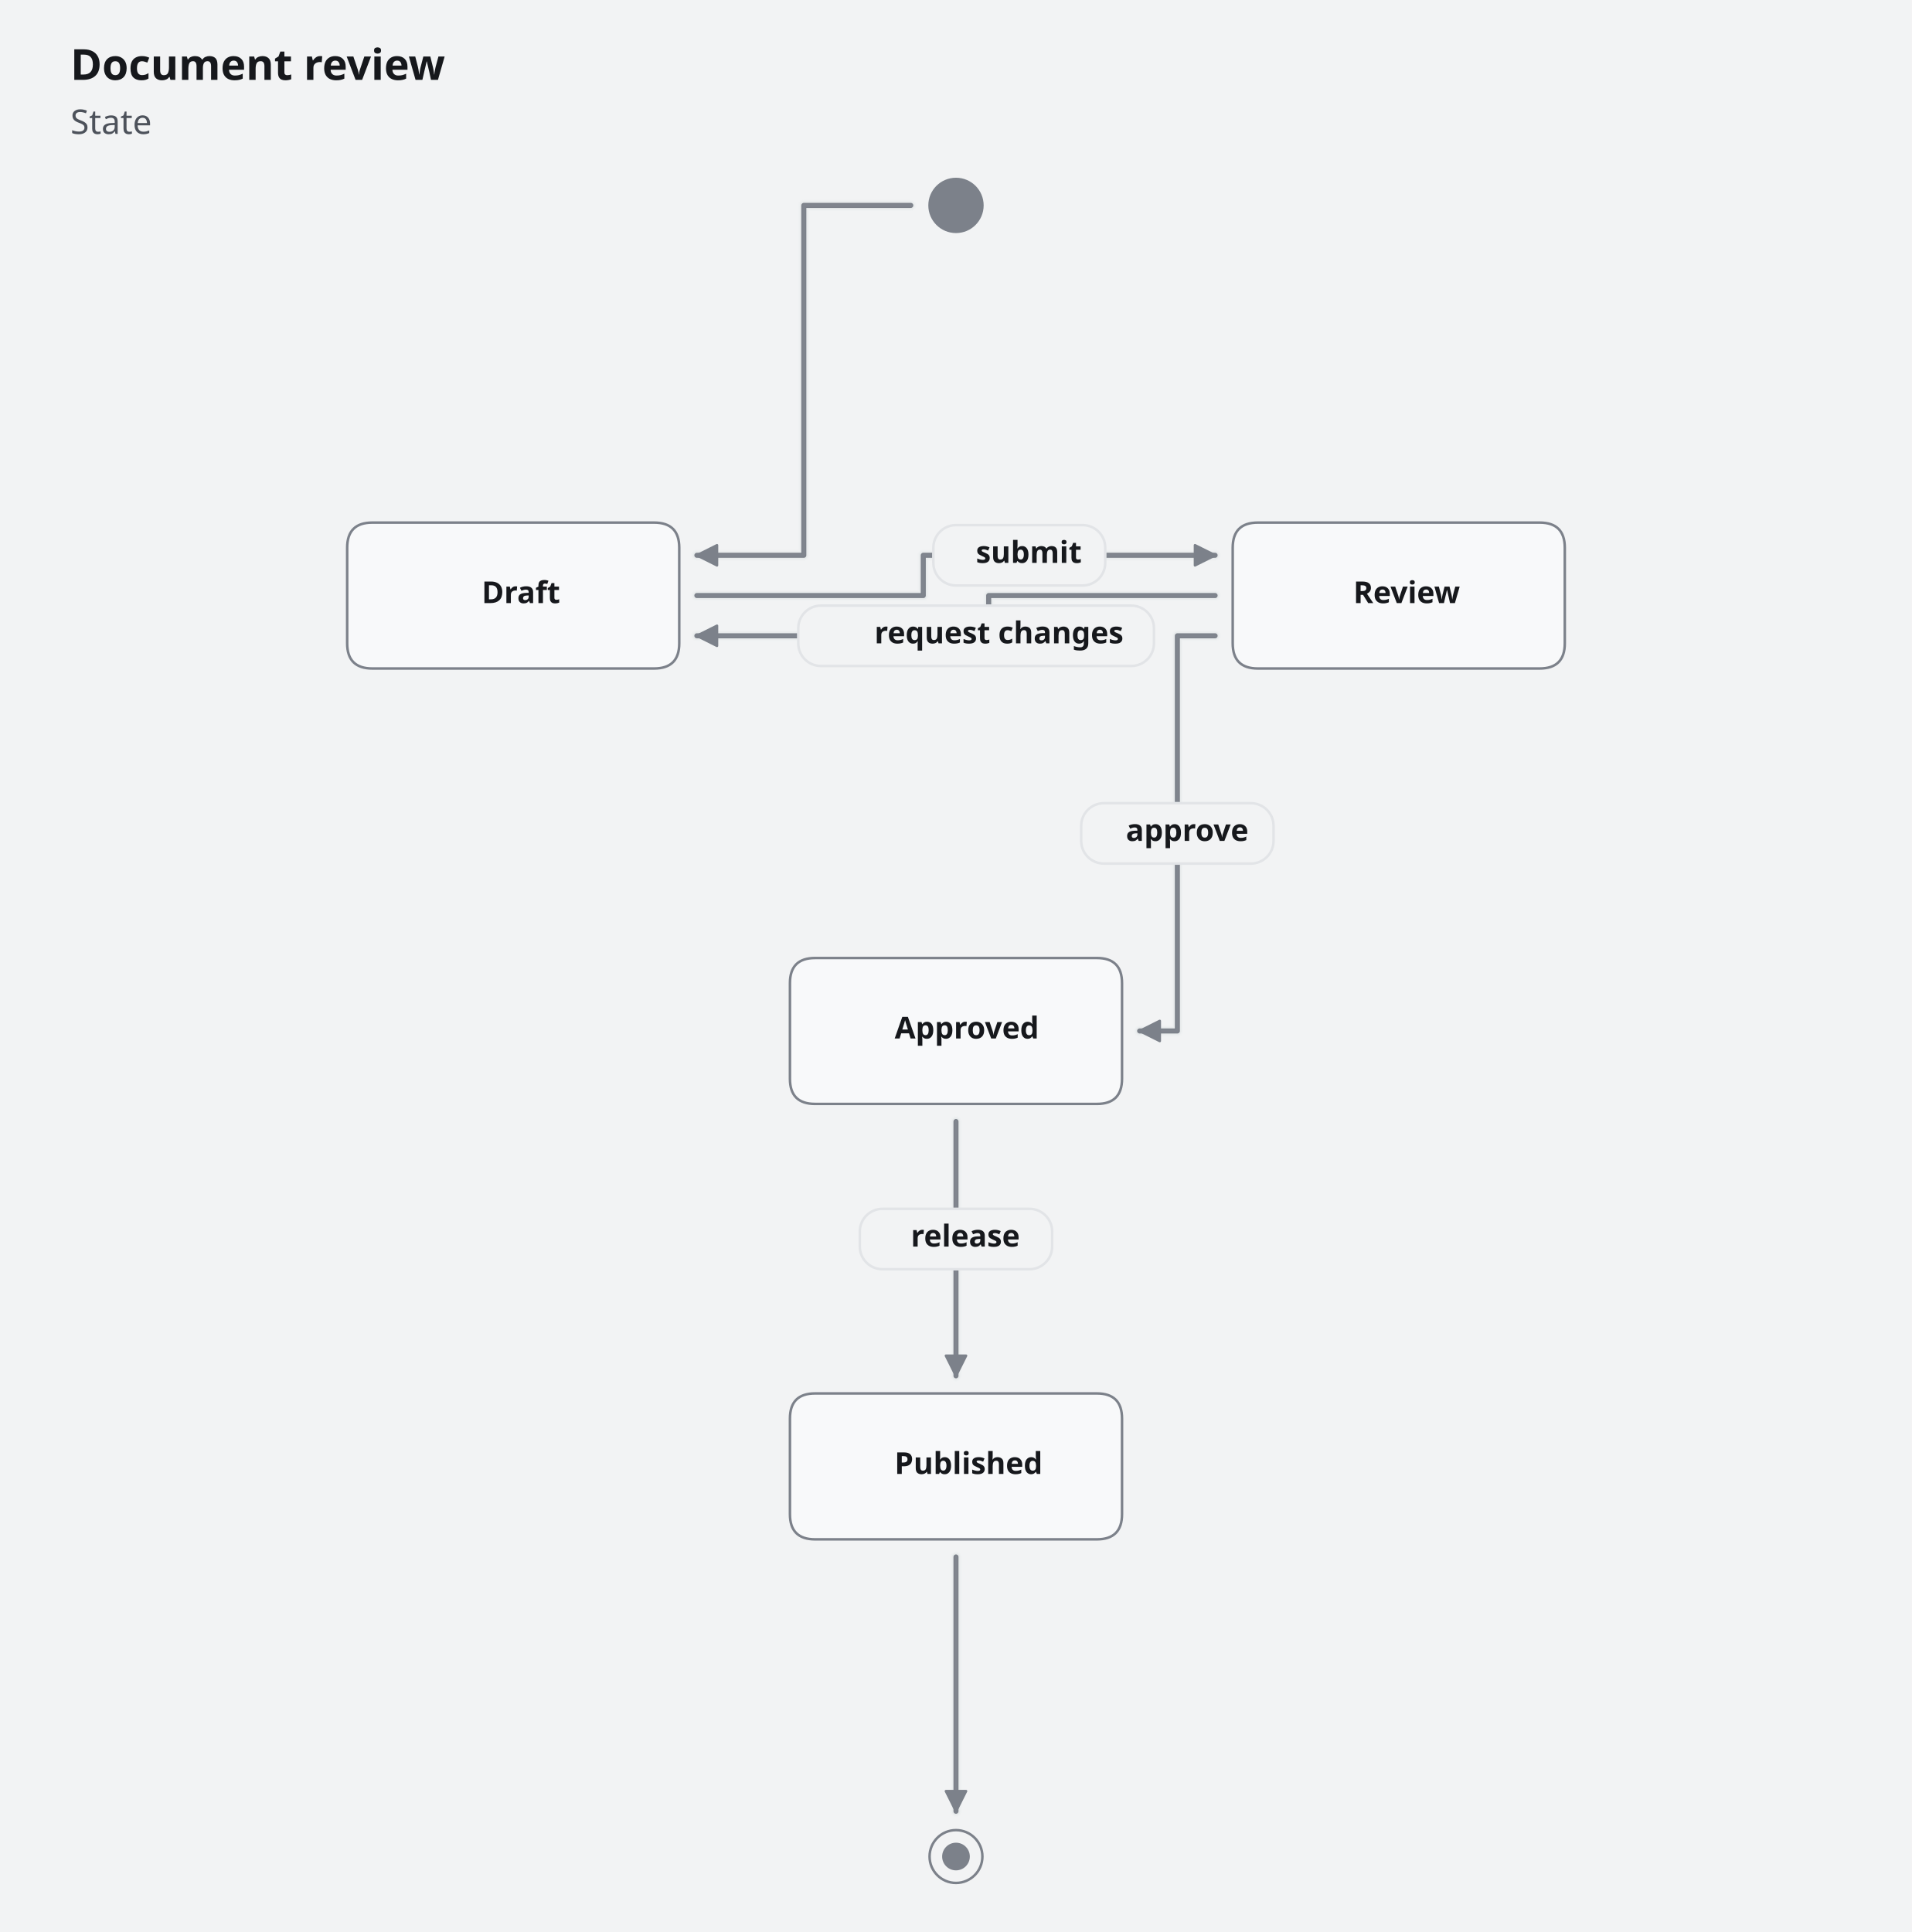
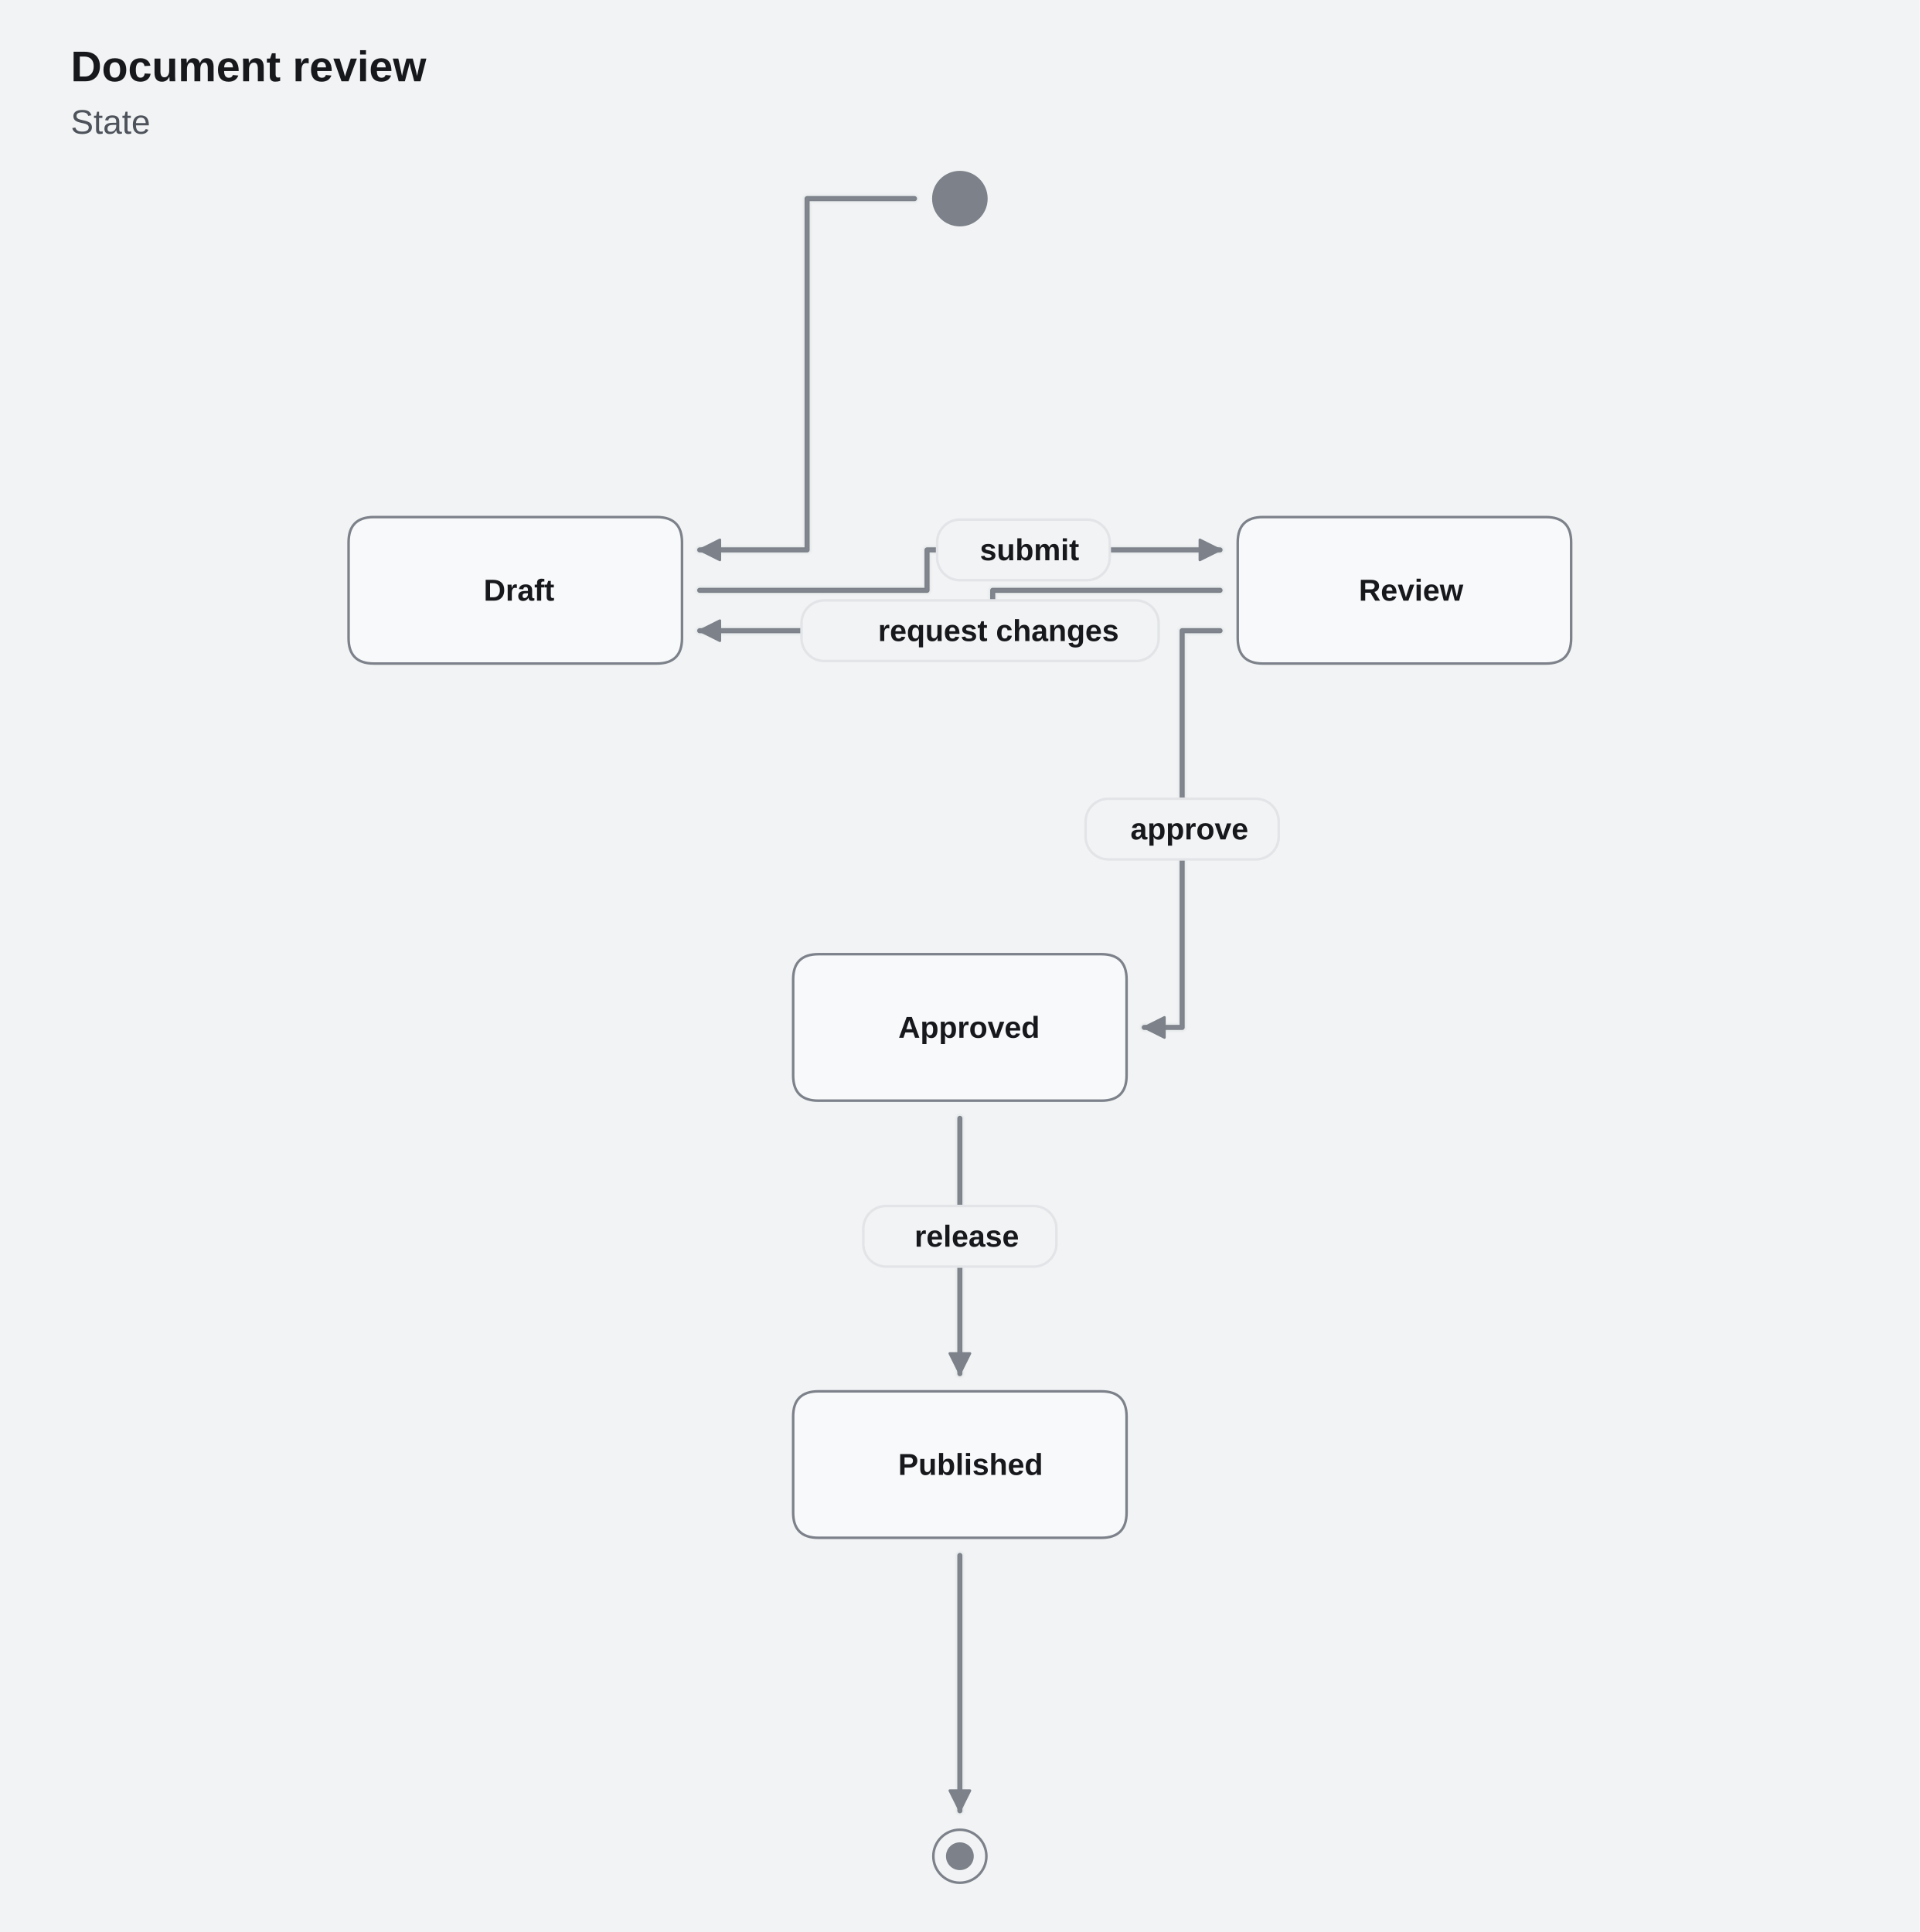
- <svg xmlns="http://www.w3.org/2000/svg" width="760" height="768" viewBox="0 9 760 768" stroke-linecap="round" stroke-linejoin="round" style="max-width:100%;height:auto;display:block" role="img" aria-label="Document review" aria-labelledby="cfx-mm-state-l-title" aria-describedby="cfx-mm-state-l-description">
+ <svg xmlns="http://www.w3.org/2000/svg" width="760" height="765" viewBox="0 12 760 765" stroke-linecap="round" stroke-linejoin="round" style="max-width:100%;height:auto;display:block" role="img" aria-label="Document review" aria-labelledby="cfx-mm-state-l-title" aria-describedby="cfx-mm-state-l-description">
  <defs>
    <clipPath id="cfx-mm-state-l-clip-1" clipPathUnits="userSpaceOnUse">
      <rect x="28" y="28" width="704" height="730.65" />
    </clipPath>
    <clipPath id="cfx-mm-state-l-clip-10" clipPathUnits="userSpaceOnUse">
      <rect x="28" y="79.65" width="704" height="679" />
    </clipPath>
  </defs>
  <rect x="0" y="0" width="760" height="786.65" rx="0" data-cfx-role="background" fill="#F2F3F4" stroke="none" stroke-width="1" />
  <g clip-path="url(#cfx-mm-state-l-clip-1)">
-     <g data-cfx-role="frame-heading-source" data-cfx-authored-font-request="Calibri, Carlito, Segoe UI, system-ui, sans-serif|700|normal|17|">
+     <g data-cfx-role="frame-heading-source" data-cfx-authored-font-request="Calibri, Carlito, Segoe UI, Arial, system-ui, sans-serif|700|normal|17|">
      <g data-cfx-role="frame-heading">
-         <text x="28" y="40.75" font-family="Calibri, Carlito, Segoe UI, system-ui, sans-serif" font-size="17" font-weight="700" font-style="normal" fill="#16181C" xml:space="preserve" style="white-space:pre;font-language-override:normal;font-palette:normal">Document review</text>
+         <text x="28" y="44.187" font-family="Calibri, Carlito, Segoe UI, Arial, system-ui, sans-serif" font-size="17" font-weight="700" font-style="normal" fill="#16181C" xml:space="preserve" style="white-space:pre;font-language-override:normal;font-palette:normal">Document review</text>
      </g>
    </g>
-     <g data-cfx-role="frame-heading-source" data-cfx-authored-font-request="Calibri, Carlito, Segoe UI, system-ui, sans-serif|400|normal|13.5|">
+     <g data-cfx-role="frame-heading-source" data-cfx-authored-font-request="Calibri, Carlito, Segoe UI, Arial, system-ui, sans-serif|400|normal|13.5|">
      <g data-cfx-role="frame-heading">
-         <text x="28" y="62.225" font-family="Calibri, Carlito, Segoe UI, system-ui, sans-serif" font-size="13.5" font-weight="400" font-style="normal" fill="#4D525B" xml:space="preserve" style="white-space:pre;font-language-override:normal;font-palette:normal">State</text>
+         <text x="28" y="64.954" font-family="Calibri, Carlito, Segoe UI, Arial, system-ui, sans-serif" font-size="13.5" font-weight="400" font-style="normal" fill="#4D525B" xml:space="preserve" style="white-space:pre;font-language-override:normal;font-palette:normal">State</text>
      </g>
    </g>
  </g>
  <g id="cfx-mm-state-l-node-9" data-cfx-source-id="mermaid-state" data-cfx-role="topology" class="cfx-topology" data-canvas-surface-style="Plain" data-cfx-active-scenario="" data-cfx-map-background-style="Dots" data-cfx-projection="" data-cfx-scenario-count="0" data-cfx-scenario-ids="" data-cfx-scenarios="[]" data-cfx-viewport="" data-chart-id="mermaid-state" data-fit-content-to-viewport="false" data-header-style="Standard" data-layout-direction="TopToBottom" data-layout-mode="Layered" data-node-surface-style="Card" data-visual-style="Default">
    <g clip-path="url(#cfx-mm-state-l-clip-10)">
      <g id="cfx-mm-state-l-node-11" data-cfx-source-id="mermaid-edge-0" data-cfx-role="topology-edge" class="cfx-topology__edge" data-cfx-selected="false" data-cfx-status="Unknown" data-direction="Forward" data-edge-color="" data-edge-dash-pattern="" data-edge-emphasis="Normal" data-edge-id="mermaid-edge-0" data-edge-kind="Dependency" data-edge-label="" data-edge-layout-inference="none" data-edge-line-style="Solid" data-edge-minimum-rank-span="2" data-edge-muted="false" data-edge-render-order="0" data-edge-routing-priority="0" data-edge-secondary-label="" data-edge-tertiary-label="" data-label-offset-x="0" data-label-offset-y="0" data-route-candidate-count="1" data-route-corridor="default" data-route-curve="Orthogonal" data-route-end-x="277" data-route-end-y="229.7375" data-route-fallback-reason="not-obstacle-aware" data-route-label-obstacle-hits="0" data-route-lane="0" data-route-obstacle-count="8" data-route-obstacle-hits="2" data-route-offset="0" data-route-overlap-score="0" data-route-segment-count="3" data-route-start-x="362.0322622158047" data-route-start-y="90.65" data-route-strategy="Orthogonal" data-scenario-ids="" data-scenario-step-indices="" data-source-group-id="" data-source-label="" data-source-marker="None" data-source-node-id="mermaid-start-1" data-source-port="Auto" data-source-port-id="" data-target-group-id="" data-target-label="" data-target-marker="Arrow" data-target-node-id="Draft" data-target-port="Auto" data-target-port-id="" data-waypoint-count="0">
        <path d="M 362.032 90.65 L 319.516 90.65 L 319.516 229.738 L 277 229.738" data-cfx-role="topology-edge-line-ambient-halo" fill="none" stroke="rgba(124,129,138,0.016)" stroke-width="4.4" />
        <path d="M 362.032 90.65 L 319.516 90.65 L 319.516 229.738 L 277 229.738" data-cfx-role="topology-edge-line-halo" fill="none" stroke="rgba(124,129,138,0.055)" stroke-width="3.2" />
        <path d="M 362.032 90.65 L 319.516 90.65 L 319.516 229.738 L 277 229.738" data-cfx-role="topology-edge-line" fill="none" stroke="#7C818A" stroke-width="2" />
        <path d="M 362.032 90.65 L 319.516 90.65 L 319.516 229.738 L 277 229.738" data-cfx-role="topology-edge-line-highlight" fill="none" stroke="rgba(255,255,255,0.035)" stroke-width="1" />
        <path d="M 277 229.738 L 285 233.738 L 285 225.738 Z" data-cfx-role="topology-marker" fill="#7C818A" stroke="#7C818A" stroke-width="1" fill-rule="evenodd" />
      </g>
      <g id="cfx-mm-state-l-node-18" data-cfx-source-id="mermaid-edge-1" data-cfx-role="topology-edge" class="cfx-topology__edge" data-cfx-selected="false" data-cfx-status="Unknown" data-direction="Forward" data-edge-color="" data-edge-dash-pattern="" data-edge-emphasis="Normal" data-edge-id="mermaid-edge-1" data-edge-kind="Dependency" data-edge-label="submit" data-edge-layout-inference="none" data-edge-line-style="Solid" data-edge-minimum-rank-span="2" data-edge-muted="false" data-edge-render-order="1" data-edge-routing-priority="0" data-edge-secondary-label="" data-edge-tertiary-label="" data-label-offset-x="0" data-label-offset-y="0" data-route-candidate-count="1" data-route-corridor="default" data-route-curve="Orthogonal" data-route-end-x="483" data-route-end-y="229.7375" data-route-fallback-reason="not-obstacle-aware" data-route-label-obstacle-hits="1" data-route-lane="0" data-route-obstacle-count="7" data-route-obstacle-hits="3" data-route-offset="-13" data-route-overlap-score="132.5161311079023" data-route-segment-count="3" data-route-start-x="277" data-route-start-y="245.7375" data-route-strategy="Orthogonal" data-scenario-ids="" data-scenario-step-indices="" data-source-group-id="" data-source-label="" data-source-marker="None" data-source-node-id="Draft" data-source-port="Auto" data-source-port-id="" data-target-group-id="" data-target-label="" data-target-marker="Arrow" data-target-node-id="Review" data-target-port="Auto" data-target-port-id="" data-waypoint-count="0">
        <path d="M 277 245.738 L 367 245.738 L 367 229.738 L 483 229.738" data-cfx-role="topology-edge-line-ambient-halo" fill="none" stroke="rgba(124,129,138,0.016)" stroke-width="4.4" />
        <path d="M 277 245.738 L 367 245.738 L 367 229.738 L 483 229.738" data-cfx-role="topology-edge-line-halo" fill="none" stroke="rgba(124,129,138,0.055)" stroke-width="3.2" />
        <path d="M 277 245.738 L 367 245.738 L 367 229.738 L 483 229.738" data-cfx-role="topology-edge-line" fill="none" stroke="#7C818A" stroke-width="2" />
        <path d="M 277 245.738 L 367 245.738 L 367 229.738 L 483 229.738" data-cfx-role="topology-edge-line-highlight" fill="none" stroke="rgba(255,255,255,0.035)" stroke-width="1" />
        <path d="M 483 229.738 L 475 225.738 L 475 233.738 Z" data-cfx-role="topology-marker" fill="#7C818A" stroke="#7C818A" stroke-width="1" fill-rule="evenodd" />
      </g>
      <g id="cfx-mm-state-l-node-25" data-cfx-source-id="mermaid-edge-2" data-cfx-role="topology-edge" class="cfx-topology__edge" data-cfx-selected="false" data-cfx-status="Unknown" data-direction="Forward" data-edge-color="" data-edge-dash-pattern="" data-edge-emphasis="Normal" data-edge-id="mermaid-edge-2" data-edge-kind="Dependency" data-edge-label="request changes" data-edge-layout-inference="none" data-edge-line-style="Solid" data-edge-minimum-rank-span="2" data-edge-muted="false" data-edge-render-order="2" data-edge-routing-priority="0" data-edge-secondary-label="" data-edge-tertiary-label="" data-label-offset-x="0" data-label-offset-y="0" data-route-candidate-count="1" data-route-corridor="default" data-route-curve="Orthogonal" data-route-end-x="277" data-route-end-y="261.7375" data-route-fallback-reason="not-obstacle-aware" data-route-label-obstacle-hits="1" data-route-lane="0" data-route-obstacle-count="7" data-route-obstacle-hits="3" data-route-offset="13" data-route-overlap-score="105" data-route-segment-count="3" data-route-start-x="483" data-route-start-y="245.7375" data-route-strategy="Orthogonal" data-scenario-ids="" data-scenario-step-indices="" data-source-group-id="" data-source-label="" data-source-marker="None" data-source-node-id="Review" data-source-port="Auto" data-source-port-id="" data-target-group-id="" data-target-label="" data-target-marker="Arrow" data-target-node-id="Draft" data-target-port="Auto" data-target-port-id="" data-waypoint-count="0">
        <path d="M 483 245.738 L 393 245.738 L 393 261.738 L 277 261.738" data-cfx-role="topology-edge-line-ambient-halo" fill="none" stroke="rgba(124,129,138,0.016)" stroke-width="4.4" />
        <path d="M 483 245.738 L 393 245.738 L 393 261.738 L 277 261.738" data-cfx-role="topology-edge-line-halo" fill="none" stroke="rgba(124,129,138,0.055)" stroke-width="3.2" />
        <path d="M 483 245.738 L 393 245.738 L 393 261.738 L 277 261.738" data-cfx-role="topology-edge-line" fill="none" stroke="#7C818A" stroke-width="2" />
        <path d="M 483 245.738 L 393 245.738 L 393 261.738 L 277 261.738" data-cfx-role="topology-edge-line-highlight" fill="none" stroke="rgba(255,255,255,0.035)" stroke-width="1" />
        <path d="M 277 261.738 L 285 265.738 L 285 257.738 Z" data-cfx-role="topology-marker" fill="#7C818A" stroke="#7C818A" stroke-width="1" fill-rule="evenodd" />
      </g>
      <g id="cfx-mm-state-l-node-32" data-cfx-source-id="mermaid-edge-3" data-cfx-role="topology-edge" class="cfx-topology__edge" data-cfx-selected="false" data-cfx-status="Unknown" data-direction="Forward" data-edge-color="" data-edge-dash-pattern="" data-edge-emphasis="Normal" data-edge-id="mermaid-edge-3" data-edge-kind="Dependency" data-edge-label="approve" data-edge-layout-inference="none" data-edge-line-style="Solid" data-edge-minimum-rank-span="2" data-edge-muted="false" data-edge-render-order="3" data-edge-routing-priority="0" data-edge-secondary-label="" data-edge-tertiary-label="" data-label-offset-x="0" data-label-offset-y="0" data-route-candidate-count="1" data-route-corridor="default" data-route-curve="Orthogonal" data-route-end-x="453" data-route-end-y="418.82500000000005" data-route-fallback-reason="not-obstacle-aware" data-route-label-obstacle-hits="0" data-route-lane="0" data-route-obstacle-count="7" data-route-obstacle-hits="0" data-route-offset="0" data-route-overlap-score="0" data-route-segment-count="3" data-route-start-x="483" data-route-start-y="261.7375" data-route-strategy="Orthogonal" data-scenario-ids="" data-scenario-step-indices="" data-source-group-id="" data-source-label="" data-source-marker="None" data-source-node-id="Review" data-source-port="Auto" data-source-port-id="" data-target-group-id="" data-target-label="" data-target-marker="Arrow" data-target-node-id="Approved" data-target-port="Auto" data-target-port-id="" data-waypoint-count="0">
        <path d="M 483 261.738 L 468 261.738 L 468 418.825 L 453 418.825" data-cfx-role="topology-edge-line-ambient-halo" fill="none" stroke="rgba(124,129,138,0.016)" stroke-width="4.4" />
        <path d="M 483 261.738 L 468 261.738 L 468 418.825 L 453 418.825" data-cfx-role="topology-edge-line-halo" fill="none" stroke="rgba(124,129,138,0.055)" stroke-width="3.2" />
        <path d="M 483 261.738 L 468 261.738 L 468 418.825 L 453 418.825" data-cfx-role="topology-edge-line" fill="none" stroke="#7C818A" stroke-width="2" />
        <path d="M 483 261.738 L 468 261.738 L 468 418.825 L 453 418.825" data-cfx-role="topology-edge-line-highlight" fill="none" stroke="rgba(255,255,255,0.035)" stroke-width="1" />
        <path d="M 453 418.825 L 461 422.825 L 461 414.825 Z" data-cfx-role="topology-marker" fill="#7C818A" stroke="#7C818A" stroke-width="1" fill-rule="evenodd" />
      </g>
      <g id="cfx-mm-state-l-node-39" data-cfx-source-id="mermaid-edge-4" data-cfx-role="topology-edge" class="cfx-topology__edge" data-cfx-selected="false" data-cfx-status="Unknown" data-direction="Forward" data-edge-color="" data-edge-dash-pattern="" data-edge-emphasis="Normal" data-edge-id="mermaid-edge-4" data-edge-kind="Dependency" data-edge-label="release" data-edge-layout-inference="none" data-edge-line-style="Solid" data-edge-minimum-rank-span="2" data-edge-muted="false" data-edge-render-order="4" data-edge-routing-priority="0" data-edge-secondary-label="" data-edge-tertiary-label="" data-label-offset-x="0" data-label-offset-y="0" data-route-candidate-count="1" data-route-corridor="default" data-route-curve="Orthogonal" data-route-end-x="380" data-route-end-y="555.913" data-route-fallback-reason="not-obstacle-aware" data-route-label-obstacle-hits="0" data-route-lane="0" data-route-obstacle-count="7" data-route-obstacle-hits="0" data-route-offset="0" data-route-overlap-score="0" data-route-segment-count="3" data-route-start-x="380" data-route-start-y="454.82500000000005" data-route-strategy="Orthogonal" data-scenario-ids="" data-scenario-step-indices="" data-source-group-id="" data-source-label="" data-source-marker="None" data-source-node-id="Approved" data-source-port="Auto" data-source-port-id="" data-target-group-id="" data-target-label="" data-target-marker="Arrow" data-target-node-id="Published" data-target-port="Auto" data-target-port-id="" data-waypoint-count="0">
        <path d="M 380 454.825 L 380 505.369 L 380 505.369 L 380 555.913" data-cfx-role="topology-edge-line-ambient-halo" fill="none" stroke="rgba(124,129,138,0.016)" stroke-width="4.4" />
        <path d="M 380 454.825 L 380 505.369 L 380 505.369 L 380 555.913" data-cfx-role="topology-edge-line-halo" fill="none" stroke="rgba(124,129,138,0.055)" stroke-width="3.2" />
        <path d="M 380 454.825 L 380 505.369 L 380 505.369 L 380 555.913" data-cfx-role="topology-edge-line" fill="none" stroke="#7C818A" stroke-width="2" />
        <path d="M 380 454.825 L 380 505.369 L 380 505.369 L 380 555.913" data-cfx-role="topology-edge-line-highlight" fill="none" stroke="rgba(255,255,255,0.035)" stroke-width="1" />
        <path d="M 380 555.913 L 384 547.913 L 376 547.913 Z" data-cfx-role="topology-marker" fill="#7C818A" stroke="#7C818A" stroke-width="1" fill-rule="evenodd" />
      </g>
      <g id="cfx-mm-state-l-node-46" data-cfx-source-id="mermaid-edge-5" data-cfx-role="topology-edge" class="cfx-topology__edge" data-cfx-selected="false" data-cfx-status="Unknown" data-direction="Forward" data-edge-color="" data-edge-dash-pattern="" data-edge-emphasis="Normal" data-edge-id="mermaid-edge-5" data-edge-kind="Dependency" data-edge-label="" data-edge-layout-inference="none" data-edge-line-style="Solid" data-edge-minimum-rank-span="2" data-edge-muted="false" data-edge-render-order="5" data-edge-routing-priority="0" data-edge-secondary-label="" data-edge-tertiary-label="" data-label-offset-x="0" data-label-offset-y="0" data-route-candidate-count="1" data-route-corridor="default" data-route-curve="Orthogonal" data-route-end-x="380" data-route-end-y="729" data-route-fallback-reason="not-obstacle-aware" data-route-label-obstacle-hits="0" data-route-lane="0" data-route-obstacle-count="8" data-route-obstacle-hits="0" data-route-offset="0" data-route-overlap-score="0" data-route-segment-count="3" data-route-start-x="380" data-route-start-y="627.913" data-route-strategy="Orthogonal" data-scenario-ids="" data-scenario-step-indices="" data-source-group-id="" data-source-label="" data-source-marker="None" data-source-node-id="Published" data-source-port="Auto" data-source-port-id="" data-target-group-id="" data-target-label="" data-target-marker="Arrow" data-target-node-id="mermaid-end-2" data-target-port="Auto" data-target-port-id="" data-waypoint-count="0">
        <path d="M 380 627.913 L 380 678.457 L 380 678.457 L 380 729" data-cfx-role="topology-edge-line-ambient-halo" fill="none" stroke="rgba(124,129,138,0.016)" stroke-width="4.4" />
        <path d="M 380 627.913 L 380 678.457 L 380 678.457 L 380 729" data-cfx-role="topology-edge-line-halo" fill="none" stroke="rgba(124,129,138,0.055)" stroke-width="3.2" />
        <path d="M 380 627.913 L 380 678.457 L 380 678.457 L 380 729" data-cfx-role="topology-edge-line" fill="none" stroke="#7C818A" stroke-width="2" />
        <path d="M 380 627.913 L 380 678.457 L 380 678.457 L 380 729" data-cfx-role="topology-edge-line-highlight" fill="none" stroke="rgba(255,255,255,0.035)" stroke-width="1" />
        <path d="M 380 729 L 384 721 L 376 721 Z" data-cfx-role="topology-marker" fill="#7C818A" stroke="#7C818A" stroke-width="1" fill-rule="evenodd" />
      </g>
      <g id="cfx-mm-state-l-node-53" data-cfx-source-id="mermaid-edge-1-label" data-cfx-role="topology-edge-label" class="cfx-topology__edge-label" data-cfx-status="Unknown" data-edge-id="mermaid-edge-1" data-edge-label-render-order="1" data-edge-render-order="1" data-label-anchor-node-id="" data-label-anchor-override="false" data-label-anchor-x="405.1672727272727" data-label-anchor-y="229.7375" data-label-clearance="false" data-label-height="24" data-label-leader="false" data-label-line-count="1" data-label-width="68.33454545454543" data-label-x="405.1672727272727" data-label-y="229.7375">
        <rect x="371" y="217.738" width="68.335" height="24" rx="9" data-cfx-role="topology-edge-label-surface" fill="#F2F3F4" stroke="#E2E4E7" stroke-width="1" />
        <g data-cfx-role="topology-edge-label-text">
-           <text x="387.9" y="232.738" font-family="Calibri, Carlito, Segoe UI, system-ui, sans-serif" font-size="12" font-weight="600" font-style="normal" fill="#16181C" xml:space="preserve" style="white-space:pre;font-language-override:normal;font-palette:normal">submit</text>
+           <text x="387.9" y="233.839" font-family="Calibri, Carlito, Segoe UI, Arial, system-ui, sans-serif" font-size="12" font-weight="600" font-style="normal" fill="#16181C" xml:space="preserve" style="white-space:pre;font-language-override:normal;font-palette:normal">submit</text>
        </g>
      </g>
      <g id="cfx-mm-state-l-node-57" data-cfx-source-id="mermaid-edge-2-label" data-cfx-role="topology-edge-label" class="cfx-topology__edge-label" data-cfx-status="Unknown" data-edge-id="mermaid-edge-2" data-edge-label-render-order="2" data-edge-render-order="2" data-label-anchor-node-id="" data-label-anchor-override="false" data-label-anchor-x="388" data-label-anchor-y="261.7375" data-label-clearance="false" data-label-height="24" data-label-leader="false" data-label-line-count="1" data-label-width="141.38181818181818" data-label-x="388" data-label-y="261.7375">
        <rect x="317.309" y="249.738" width="141.382" height="24" rx="9" data-cfx-role="topology-edge-label-surface" fill="#F2F3F4" stroke="#E2E4E7" stroke-width="1" />
        <g data-cfx-role="topology-edge-label-text">
-           <text x="347.585" y="264.738" font-family="Calibri, Carlito, Segoe UI, system-ui, sans-serif" font-size="12" font-weight="600" font-style="normal" fill="#16181C" xml:space="preserve" style="white-space:pre;font-language-override:normal;font-palette:normal">request changes</text>
+           <text x="347.585" y="265.839" font-family="Calibri, Carlito, Segoe UI, Arial, system-ui, sans-serif" font-size="12" font-weight="600" font-style="normal" fill="#16181C" xml:space="preserve" style="white-space:pre;font-language-override:normal;font-palette:normal">request changes</text>
        </g>
      </g>
      <g id="cfx-mm-state-l-node-61" data-cfx-source-id="mermaid-edge-3-label" data-cfx-role="topology-edge-label" class="cfx-topology__edge-label" data-cfx-status="Unknown" data-edge-id="mermaid-edge-3" data-edge-label-render-order="3" data-edge-render-order="3" data-label-anchor-node-id="" data-label-anchor-override="false" data-label-anchor-x="468" data-label-anchor-y="340.28125" data-label-clearance="false" data-label-height="24" data-label-leader="false" data-label-line-count="1" data-label-width="76.45090909090908" data-label-x="468" data-label-y="340.28125">
        <rect x="429.775" y="328.281" width="76.451" height="24" rx="9" data-cfx-role="topology-edge-label-surface" fill="#F2F3F4" stroke="#E2E4E7" stroke-width="1" />
        <g data-cfx-role="topology-edge-label-text">
-           <text x="447.527" y="343.281" font-family="Calibri, Carlito, Segoe UI, system-ui, sans-serif" font-size="12" font-weight="600" font-style="normal" fill="#16181C" xml:space="preserve" style="white-space:pre;font-language-override:normal;font-palette:normal">approve</text>
+           <text x="447.527" y="344.383" font-family="Calibri, Carlito, Segoe UI, Arial, system-ui, sans-serif" font-size="12" font-weight="600" font-style="normal" fill="#16181C" xml:space="preserve" style="white-space:pre;font-language-override:normal;font-palette:normal">approve</text>
        </g>
      </g>
      <g id="cfx-mm-state-l-node-65" data-cfx-source-id="mermaid-edge-4-label" data-cfx-role="topology-edge-label" class="cfx-topology__edge-label" data-cfx-status="Unknown" data-edge-id="mermaid-edge-4" data-edge-label-render-order="4" data-edge-render-order="4" data-label-anchor-node-id="" data-label-anchor-override="false" data-label-anchor-x="380" data-label-anchor-y="501.53077777777776" data-label-clearance="false" data-label-height="24" data-label-leader="false" data-label-line-count="1" data-label-width="76.45090909090908" data-label-x="380" data-label-y="501.53077777777776">
        <rect x="341.775" y="489.531" width="76.451" height="24" rx="9" data-cfx-role="topology-edge-label-surface" fill="#F2F3F4" stroke="#E2E4E7" stroke-width="1" />
        <g data-cfx-role="topology-edge-label-text">
-           <text x="362.044" y="504.531" font-family="Calibri, Carlito, Segoe UI, system-ui, sans-serif" font-size="12" font-weight="600" font-style="normal" fill="#16181C" xml:space="preserve" style="white-space:pre;font-language-override:normal;font-palette:normal">release</text>
+           <text x="362.044" y="505.632" font-family="Calibri, Carlito, Segoe UI, Arial, system-ui, sans-serif" font-size="12" font-weight="600" font-style="normal" fill="#16181C" xml:space="preserve" style="white-space:pre;font-language-override:normal;font-palette:normal">release</text>
        </g>
      </g>
      <g id="cfx-mm-state-l-node-69" data-cfx-source-id="mermaid-start-1" data-cfx-role="topology-node" class="cfx-topology__node cfx-mermaid-state" data-cfx-meta-layer="0" data-cfx-meta-layout-column="0" data-cfx-meta-layout-layer="0" data-cfx-meta-layout-layerindex="0" data-cfx-meta-layout-rankhintsapplied="true" data-cfx-meta-layout-row="0" data-cfx-meta-mermaid-id="mermaid-start-1" data-cfx-meta-mermaid-kind="start" data-cfx-selected="false" data-cfx-status="Unknown" data-group-id="" data-group-label="" data-node-badge="" data-node-detail-count="0" data-node-display-mode="Dot" data-node-id="mermaid-start-1" data-node-kind="Generic" data-node-label="Start" data-node-shape="Circle" data-scenario-ids="" data-scenario-step-indices="">
        <ellipse cx="380" cy="90.65" rx="11" ry="11" data-cfx-role="topology-node-surface" fill="#7C818A" stroke="none" stroke-width="1" />
      </g>
      <g id="cfx-mm-state-l-node-72" data-cfx-source-id="Draft" data-cfx-role="topology-node" class="cfx-topology__node cfx-mermaid-state" data-cfx-meta-layer="2" data-cfx-meta-layout-column="0" data-cfx-meta-layout-layer="2" data-cfx-meta-layout-layerindex="1" data-cfx-meta-layout-rankhintsapplied="true" data-cfx-meta-layout-row="0" data-cfx-meta-mermaid-id="Draft" data-cfx-meta-mermaid-kind="state" data-cfx-selected="false" data-cfx-status="Unknown" data-group-id="" data-group-label="" data-node-badge="" data-node-detail-count="0" data-node-display-mode="Card" data-node-id="Draft" data-node-kind="Generic" data-node-label="Draft" data-node-shape="Rounded" data-scenario-ids="" data-scenario-step-indices="">
        <path d="M 148 216.738 L 260 216.738 C 266.667 216.738 270 220.071 270 226.738 L 270 264.738 C 270 271.404 266.667 274.738 260 274.738 L 148 274.738 C 141.333 274.738 138 271.404 138 264.738 L 138 226.738 C 138 220.071 141.333 216.738 148 216.738 Z" data-cfx-role="topology-node-surface" fill="#F8F9FA" stroke="#7C818A" stroke-width="1" fill-rule="evenodd" />
        <g id="cfx-mm-state-l-node-74" data-cfx-source-id="Draft-label" data-cfx-role="topology-node-label">
-           <text x="191.473" y="248.738" font-family="Calibri, Carlito, Segoe UI, system-ui, sans-serif" font-size="12" font-weight="600" font-style="normal" fill="#16181C" xml:space="preserve" style="white-space:pre;font-language-override:normal;font-palette:normal">Draft</text>
+           <text x="191.473" y="249.839" font-family="Calibri, Carlito, Segoe UI, Arial, system-ui, sans-serif" font-size="12" font-weight="600" font-style="normal" fill="#16181C" xml:space="preserve" style="white-space:pre;font-language-override:normal;font-palette:normal">Draft</text>
        </g>
      </g>
      <g id="cfx-mm-state-l-node-76" data-cfx-source-id="Review" data-cfx-role="topology-node" class="cfx-topology__node cfx-mermaid-state" data-cfx-meta-layer="2" data-cfx-meta-layout-column="1" data-cfx-meta-layout-layer="2" data-cfx-meta-layout-layerindex="1" data-cfx-meta-layout-rankhintsapplied="true" data-cfx-meta-layout-row="0" data-cfx-meta-mermaid-id="Review" data-cfx-meta-mermaid-kind="state" data-cfx-selected="false" data-cfx-status="Unknown" data-group-id="" data-group-label="" data-node-badge="" data-node-detail-count="0" data-node-display-mode="Card" data-node-id="Review" data-node-kind="Generic" data-node-label="Review" data-node-shape="Rounded" data-scenario-ids="" data-scenario-step-indices="">
        <path d="M 500 216.738 L 612 216.738 C 618.667 216.738 622 220.071 622 226.738 L 622 264.738 C 622 271.404 618.667 274.738 612 274.738 L 500 274.738 C 493.333 274.738 490 271.404 490 264.738 L 490 226.738 C 490 220.071 493.333 216.738 500 216.738 Z" data-cfx-role="topology-node-surface" fill="#F8F9FA" stroke="#7C818A" stroke-width="1" fill-rule="evenodd" />
        <g id="cfx-mm-state-l-node-78" data-cfx-source-id="Review-label" data-cfx-role="topology-node-label">
-           <text x="537.944" y="248.738" font-family="Calibri, Carlito, Segoe UI, system-ui, sans-serif" font-size="12" font-weight="600" font-style="normal" fill="#16181C" xml:space="preserve" style="white-space:pre;font-language-override:normal;font-palette:normal">Review</text>
+           <text x="537.944" y="249.839" font-family="Calibri, Carlito, Segoe UI, Arial, system-ui, sans-serif" font-size="12" font-weight="600" font-style="normal" fill="#16181C" xml:space="preserve" style="white-space:pre;font-language-override:normal;font-palette:normal">Review</text>
        </g>
      </g>
      <g id="cfx-mm-state-l-node-80" data-cfx-source-id="Approved" data-cfx-role="topology-node" class="cfx-topology__node cfx-mermaid-state" data-cfx-meta-layer="4" data-cfx-meta-layout-column="0" data-cfx-meta-layout-layer="4" data-cfx-meta-layout-layerindex="2" data-cfx-meta-layout-rankhintsapplied="true" data-cfx-meta-layout-row="0" data-cfx-meta-mermaid-id="Approved" data-cfx-meta-mermaid-kind="state" data-cfx-selected="false" data-cfx-status="Unknown" data-group-id="" data-group-label="" data-node-badge="" data-node-detail-count="0" data-node-display-mode="Card" data-node-id="Approved" data-node-kind="Generic" data-node-label="Approved" data-node-shape="Rounded" data-scenario-ids="" data-scenario-step-indices="">
        <path d="M 324 389.825 L 436 389.825 C 442.667 389.825 446 393.158 446 399.825 L 446 437.825 C 446 444.492 442.667 447.825 436 447.825 L 324 447.825 C 317.333 447.825 314 444.492 314 437.825 L 314 399.825 C 314 393.158 317.333 389.825 324 389.825 Z" data-cfx-role="topology-node-surface" fill="#F8F9FA" stroke="#7C818A" stroke-width="1" fill-rule="evenodd" />
        <g id="cfx-mm-state-l-node-82" data-cfx-source-id="Approved-label" data-cfx-role="topology-node-label">
-           <text x="355.634" y="421.825" font-family="Calibri, Carlito, Segoe UI, system-ui, sans-serif" font-size="12" font-weight="600" font-style="normal" fill="#16181C" xml:space="preserve" style="white-space:pre;font-language-override:normal;font-palette:normal">Approved</text>
+           <text x="355.634" y="422.927" font-family="Calibri, Carlito, Segoe UI, Arial, system-ui, sans-serif" font-size="12" font-weight="600" font-style="normal" fill="#16181C" xml:space="preserve" style="white-space:pre;font-language-override:normal;font-palette:normal">Approved</text>
        </g>
      </g>
      <g id="cfx-mm-state-l-node-84" data-cfx-source-id="Published" data-cfx-role="topology-node" class="cfx-topology__node cfx-mermaid-state" data-cfx-meta-layer="6" data-cfx-meta-layout-column="0" data-cfx-meta-layout-layer="6" data-cfx-meta-layout-layerindex="3" data-cfx-meta-layout-rankhintsapplied="true" data-cfx-meta-layout-row="0" data-cfx-meta-mermaid-id="Published" data-cfx-meta-mermaid-kind="state" data-cfx-selected="false" data-cfx-status="Unknown" data-group-id="" data-group-label="" data-node-badge="" data-node-detail-count="0" data-node-display-mode="Card" data-node-id="Published" data-node-kind="Generic" data-node-label="Published" data-node-shape="Rounded" data-scenario-ids="" data-scenario-step-indices="">
        <path d="M 324 562.913 L 436 562.913 C 442.667 562.913 446 566.246 446 572.913 L 446 610.913 C 446 617.579 442.667 620.913 436 620.913 L 324 620.913 C 317.333 620.913 314 617.579 314 610.913 L 314 572.913 C 314 566.246 317.333 562.913 324 562.913 Z" data-cfx-role="topology-node-surface" fill="#F8F9FA" stroke="#7C818A" stroke-width="1" fill-rule="evenodd" />
        <g id="cfx-mm-state-l-node-86" data-cfx-source-id="Published-label" data-cfx-role="topology-node-label">
-           <text x="355.566" y="594.913" font-family="Calibri, Carlito, Segoe UI, system-ui, sans-serif" font-size="12" font-weight="600" font-style="normal" fill="#16181C" xml:space="preserve" style="white-space:pre;font-language-override:normal;font-palette:normal">Published</text>
+           <text x="355.566" y="596.014" font-family="Calibri, Carlito, Segoe UI, Arial, system-ui, sans-serif" font-size="12" font-weight="600" font-style="normal" fill="#16181C" xml:space="preserve" style="white-space:pre;font-language-override:normal;font-palette:normal">Published</text>
        </g>
      </g>
      <g id="cfx-mm-state-l-node-88" data-cfx-source-id="mermaid-end-2" data-cfx-role="topology-node" class="cfx-topology__node cfx-mermaid-state" data-cfx-meta-layer="8" data-cfx-meta-layout-column="0" data-cfx-meta-layout-layer="8" data-cfx-meta-layout-layerindex="4" data-cfx-meta-layout-rankhintsapplied="true" data-cfx-meta-layout-row="0" data-cfx-meta-mermaid-id="mermaid-end-2" data-cfx-meta-mermaid-kind="end" data-cfx-selected="false" data-cfx-status="Unknown" data-group-id="" data-group-label="" data-node-badge="" data-node-detail-count="0" data-node-display-mode="Dot" data-node-id="mermaid-end-2" data-node-kind="Generic" data-node-label="End" data-node-shape="DoubleCircle" data-scenario-ids="" data-scenario-step-indices="">
        <ellipse cx="380" cy="747" rx="10.5" ry="10.5" data-cfx-role="topology-node-surface" fill="none" stroke="#7C818A" stroke-width="1" />
        <ellipse cx="380" cy="747" rx="5.5" ry="5.5" data-cfx-role="topology-node-surface" fill="#7C818A" stroke="none" stroke-width="1" />
      </g>
    </g>
  </g>
</svg>
